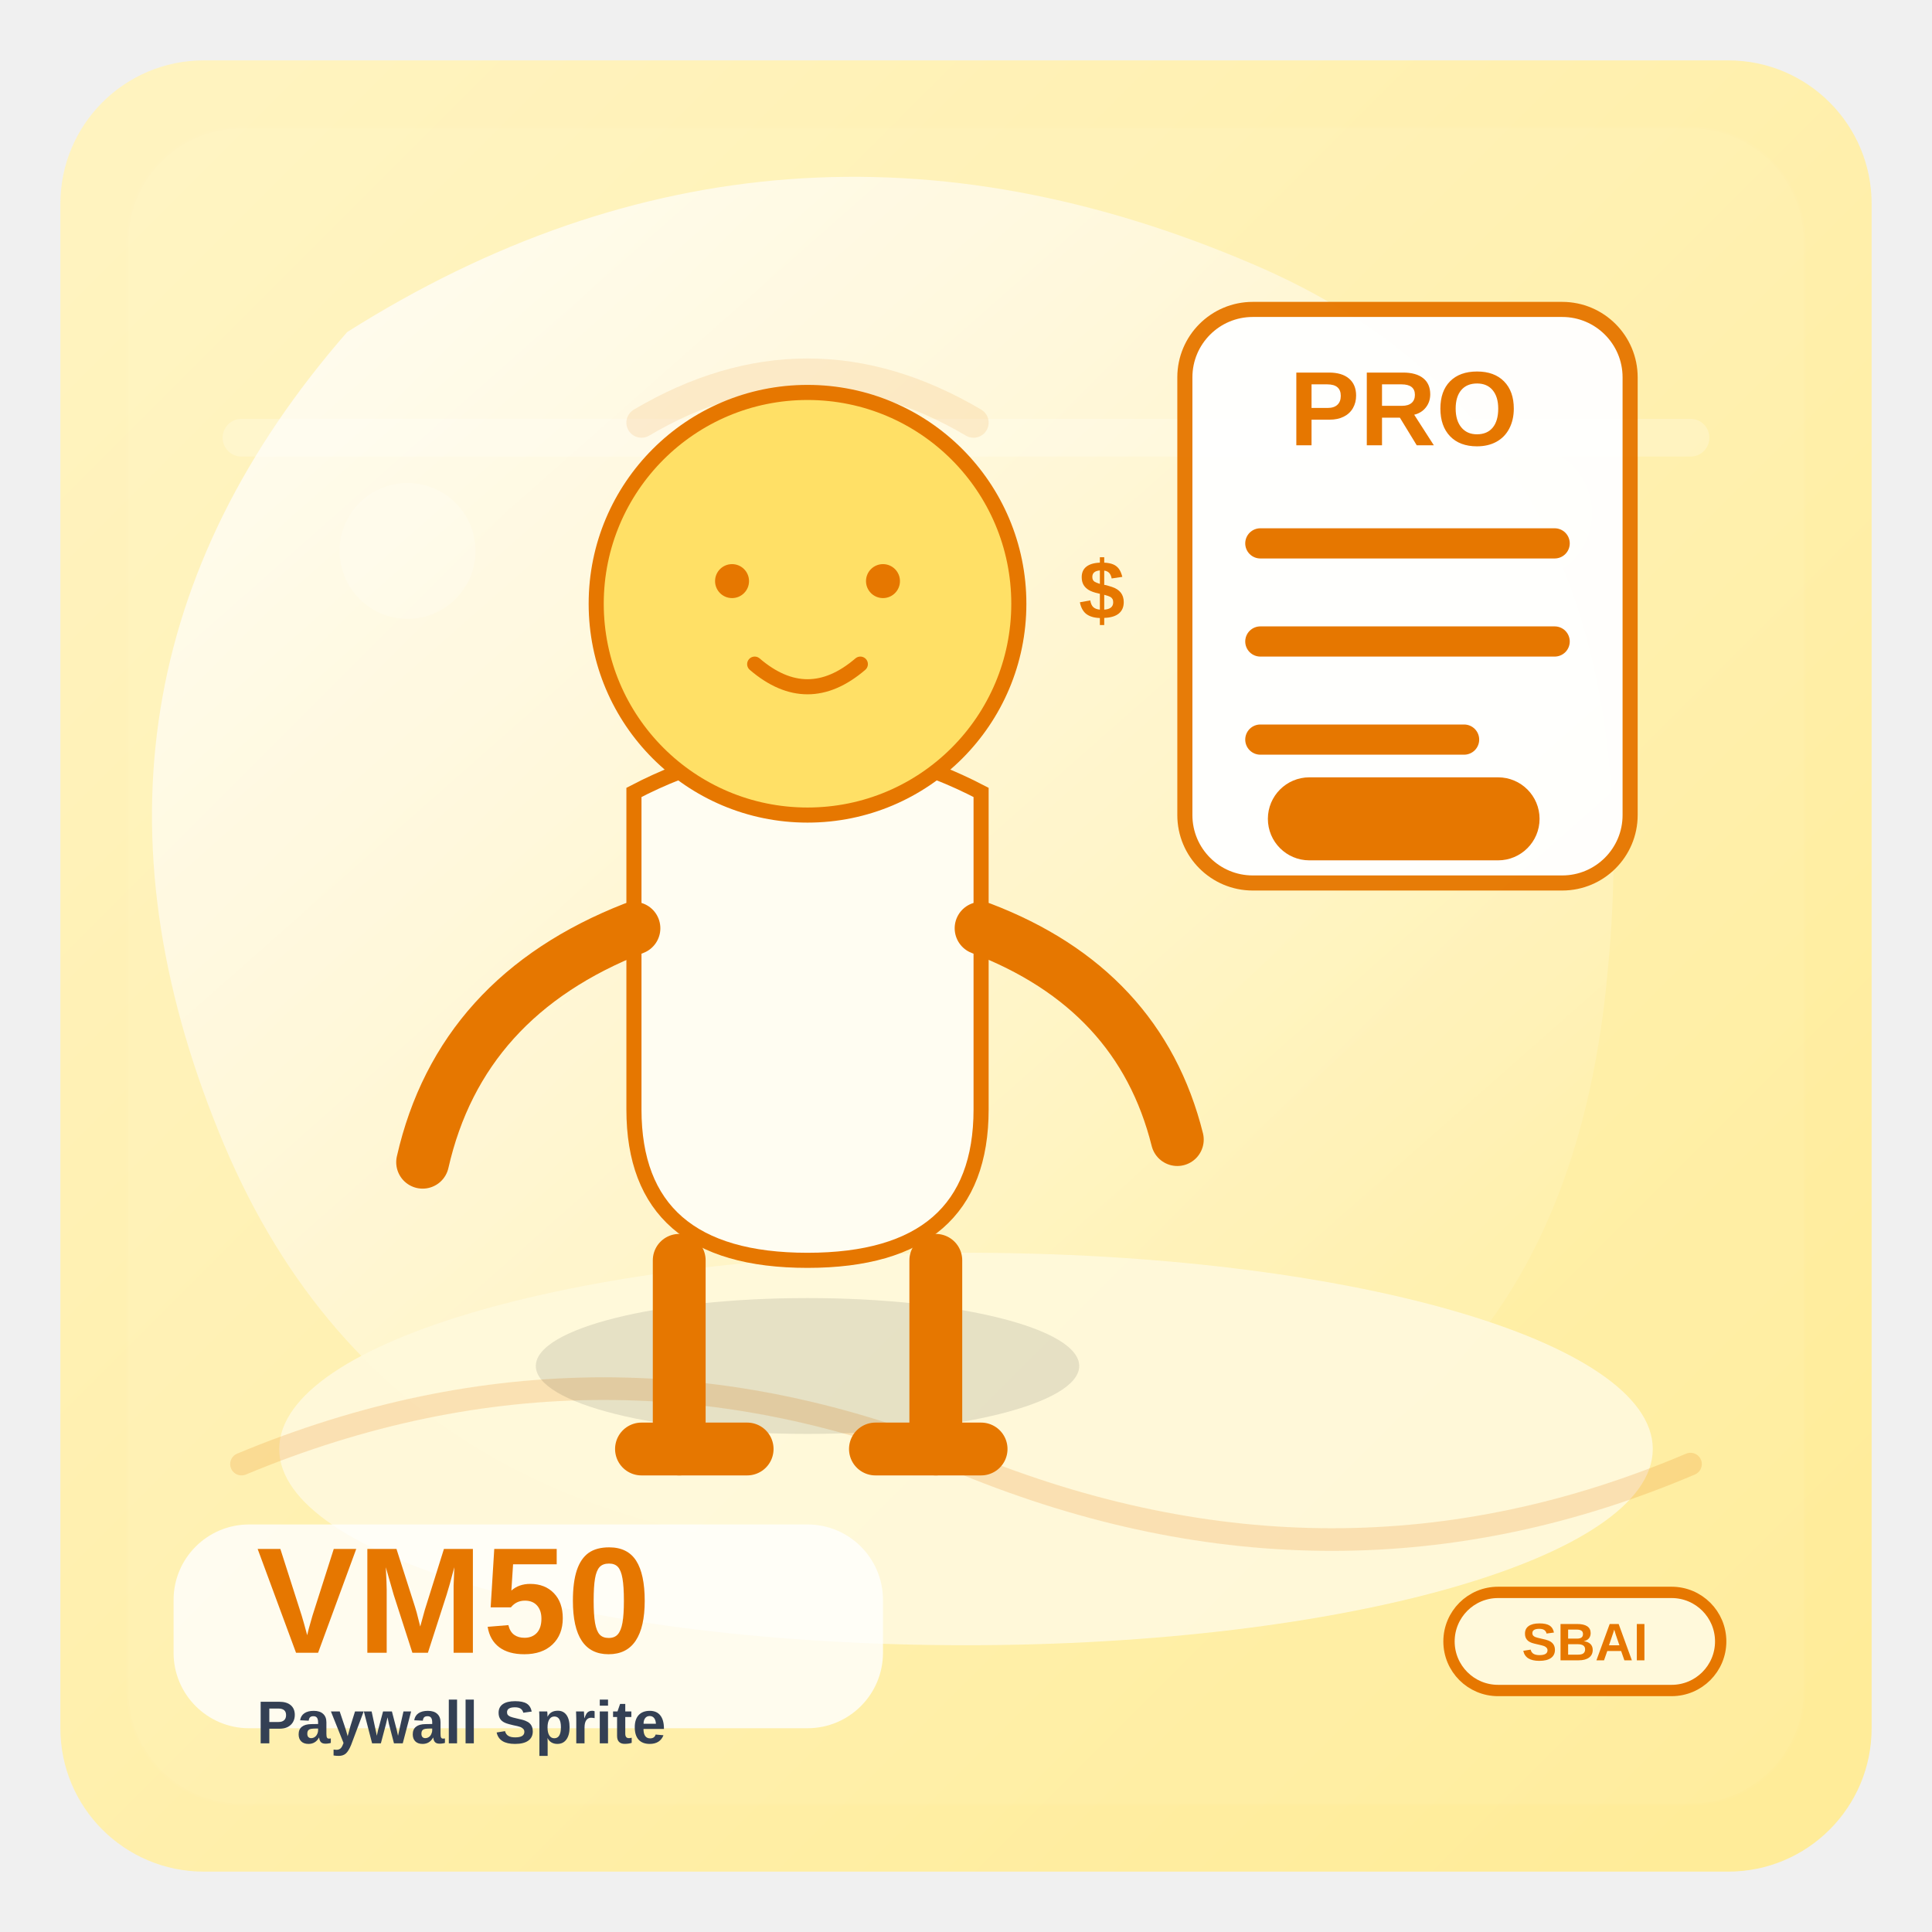
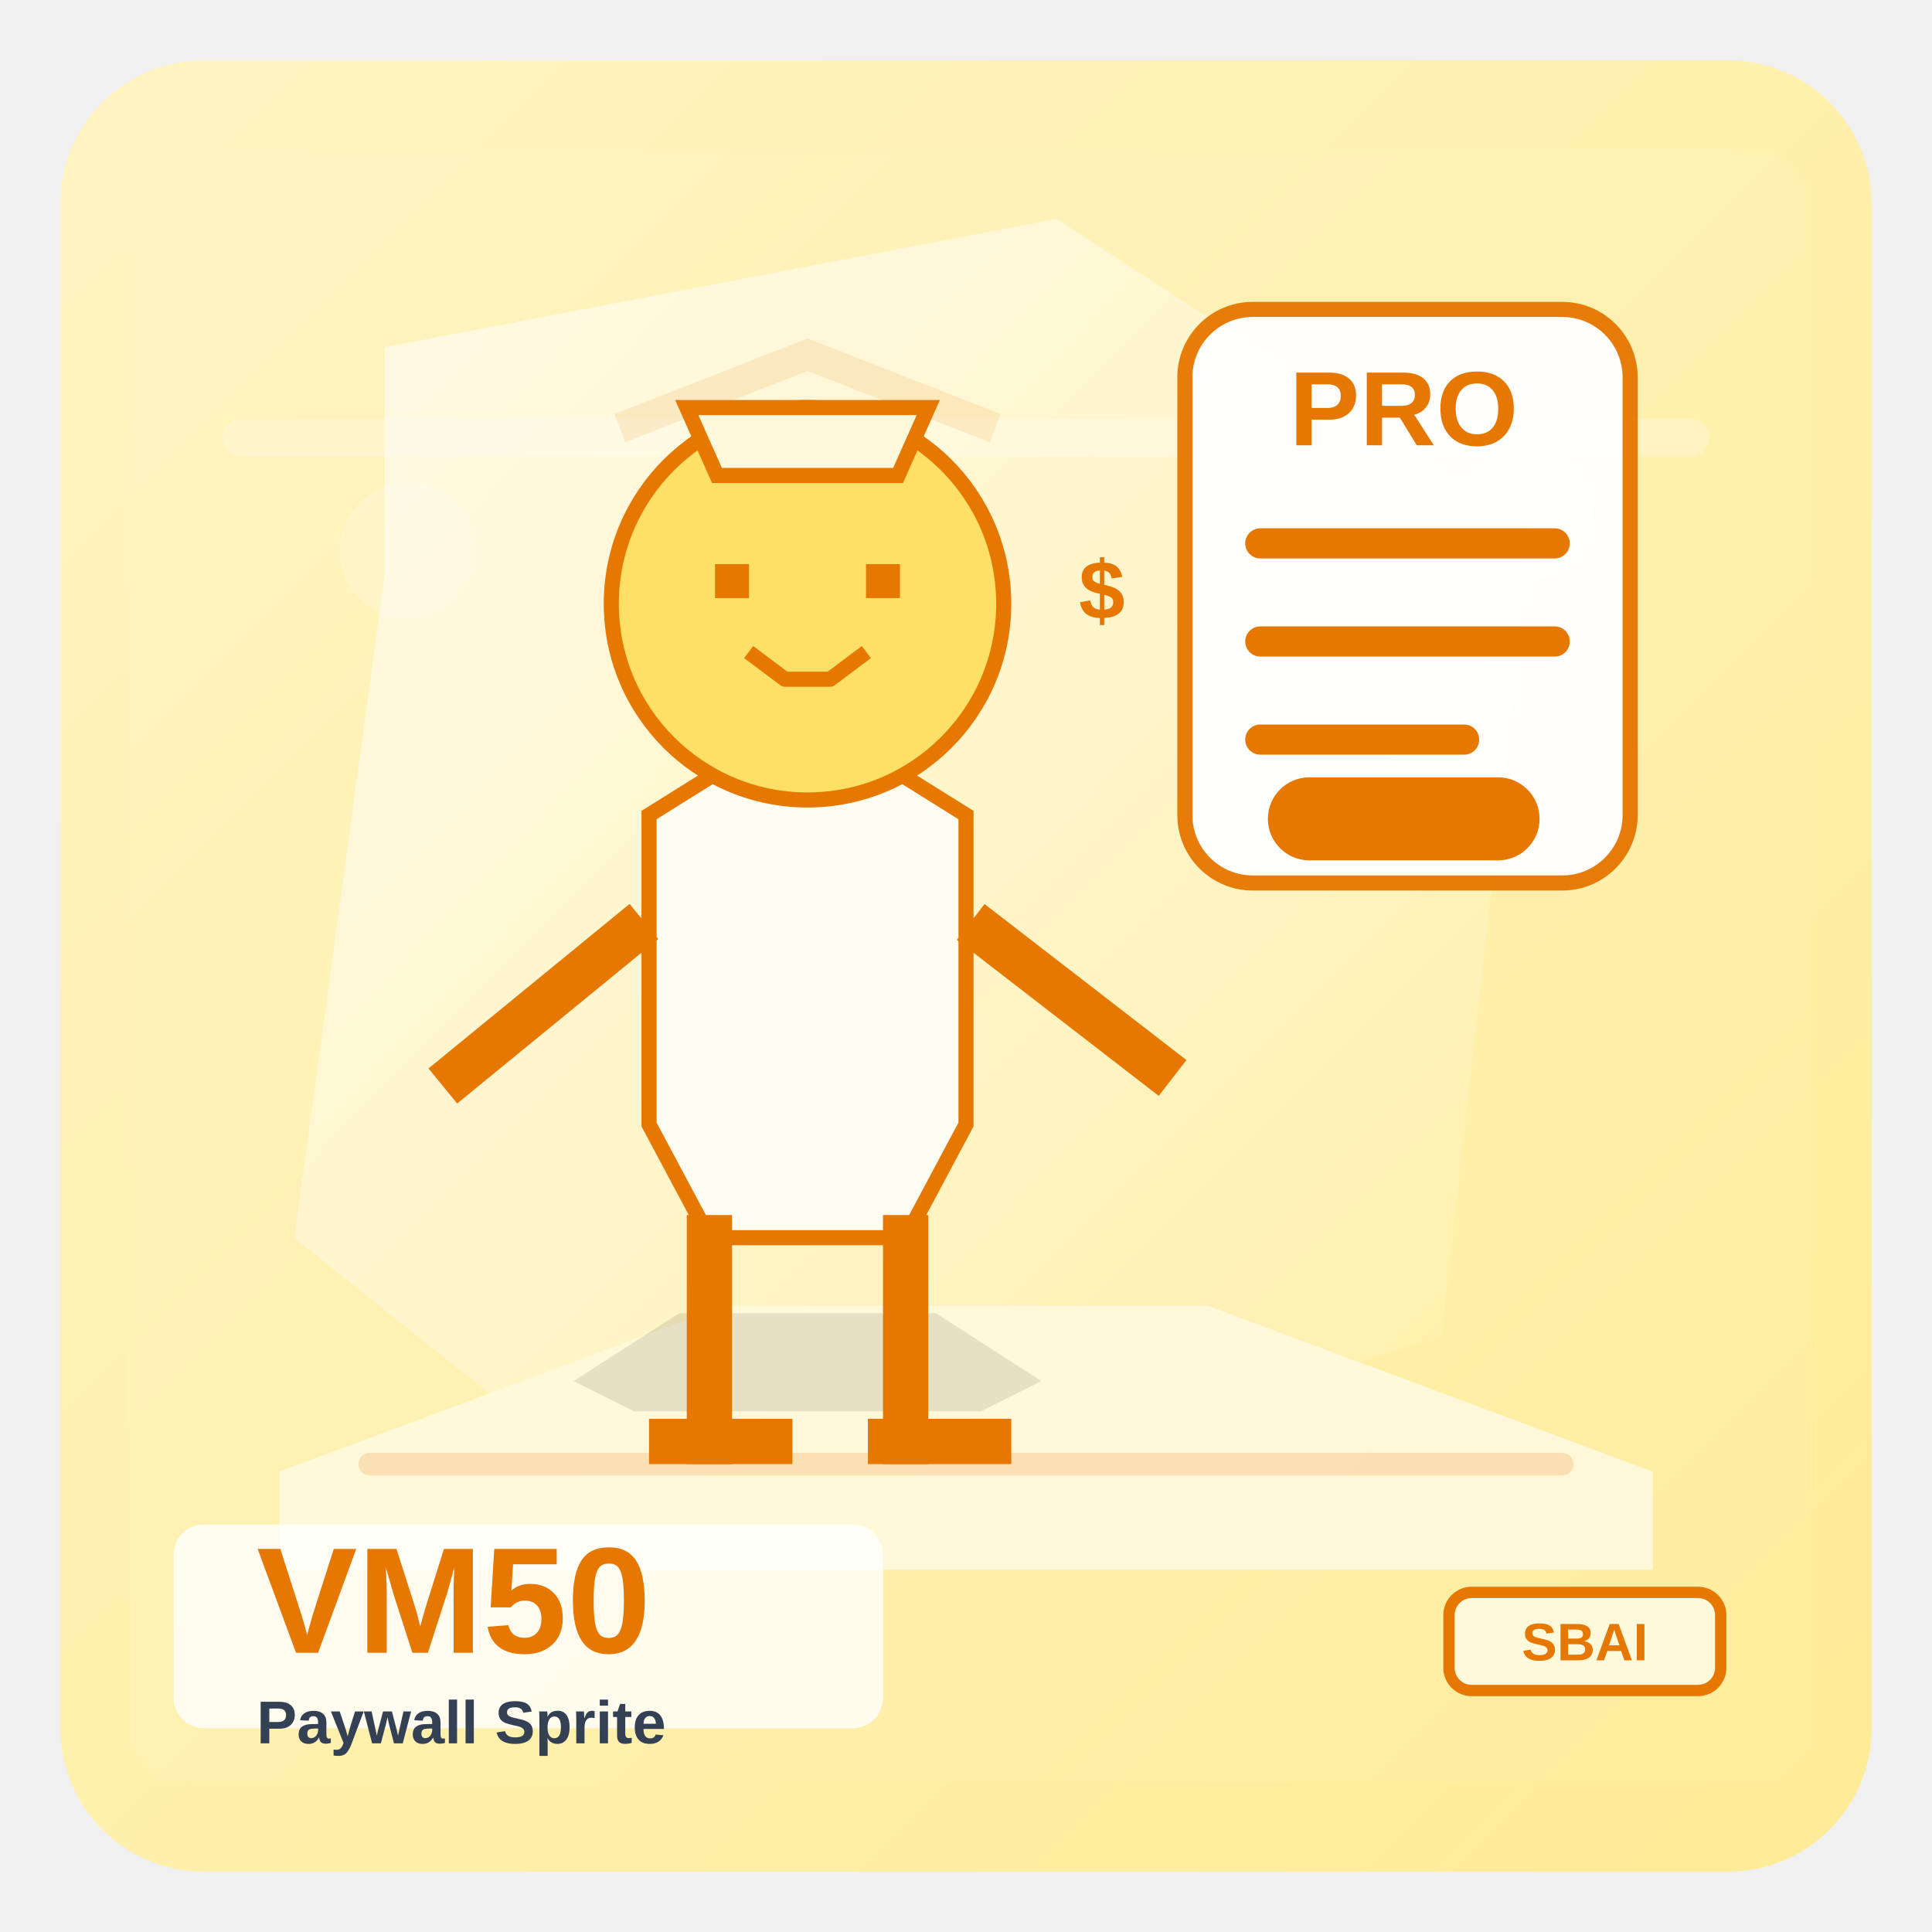
<svg xmlns="http://www.w3.org/2000/svg" width="512" height="512" viewBox="0 0 512 512" fill="none">
  <defs>
    <linearGradient id="bg" x1="44" y1="44" x2="468" y2="468" gradientUnits="userSpaceOnUse">
      <stop offset="0" stop-color="#FFF3BF" />
      <stop offset="1" stop-color="#FFEC99" />
    </linearGradient>
-     <linearGradient id="light" x1="110" y1="62" x2="366" y2="352" gradientUnits="userSpaceOnUse">
-       <stop offset="0" stop-color="#FFFFFF" stop-opacity="0.72" />
-       <stop offset="1" stop-color="#FFFFFF" stop-opacity="0.1" />
+     <linearGradient id="light" x1="96" y1="72" x2="388" y2="352" gradientUnits="userSpaceOnUse">
+       <stop offset="0" stop-color="#FFFFFF" stop-opacity="0.58" />
+       <stop offset="1" stop-color="#FFFFFF" stop-opacity="0.08" />
    </linearGradient>
  </defs>
  <rect x="16" y="16" width="480" height="480" rx="38" fill="url(#bg)" />
-   <path d="M92 88 q114 -72 240 -18 q108 46 94 188 q-14 152 -178 154 q-144 2 -190 -112 q-48 -118 34 -212z" fill="url(#light)" />
-   <rect x="34" y="34" width="444" height="444" rx="30" fill="#FFFFFF" opacity="0.05" stroke="#FFFFFF" stroke-opacity="0.4" />
+   <path d="M102 92 l178 -34 l126 82 l-24 214 l-194 62 l-110 -88 l24 -176z" fill="url(#light)" />
+   <path d="M42 40 h428 l10 10 v412 l-10 10 h-428 l-8 -10 v-412z" fill="#FFFFFF" opacity="0.05" stroke="#FFFFFF" stroke-opacity="0.4" />
  <path d="M64 116 h384" stroke="#FFFFFF" stroke-width="10" stroke-linecap="round" opacity="0.22" />
  <circle cx="108" cy="146" r="18" fill="#FFFFFF" opacity="0.18" />
  <circle cx="404" cy="136" r="18" fill="#FFFFFF" opacity="0.18" />
-   <ellipse cx="256" cy="384" rx="182" ry="52" fill="#FFF9DB" opacity="0.96" />
-   <path d="M64 388 q96 -40 192 0 q98 40 192 0" fill="none" stroke="#E67700" stroke-width="6" opacity="0.18" stroke-linecap="round" />
+   <path d="M74 390 l118 -44 h128 l118 44 v26 h-364z" fill="#FFF9DB" opacity="0.96" />
+   <path d="M98 388 h316" fill="none" stroke="#E67700" stroke-width="6" opacity="0.18" stroke-linecap="round" />
  <g>
-     <ellipse cx="214" cy="362" rx="72" ry="18" fill="#000000" opacity="0.1" />
-     <path d="M168 210 q46 -24 92 0 v84 q0 40 -46 40 q-46 0 -46 -40z" fill="#FFFDF2" stroke="#E67700" stroke-width="4" />
-     <path d="M180 334 v50 M248 334 v50" fill="none" stroke="#E67700" stroke-width="14" stroke-linecap="round" />
-     <path d="M168 246 q-46 18 -56 62" fill="none" stroke="#E67700" stroke-width="14" stroke-linecap="round" />
-     <path d="M260 246 q42 16 52 56" fill="none" stroke="#E67700" stroke-width="14" stroke-linecap="round" />
-     <path d="M170 384 h28 M232 384 h28" fill="none" stroke="#E67700" stroke-width="14" stroke-linecap="round" />
-     <circle cx="214" cy="160" r="56" fill="#FFE066" stroke="#E67700" stroke-width="4" />
+     <path d="M152 366 l28 -18 h68 l28 18 l-16 8 h-92z" fill="#000000" opacity="0.1" />
+     <path d="M172 216 l32 -20 h20 l32 20 v82 l-16 30 h-52 l-16 -30z" fill="#FFFDF2" stroke="#E67700" stroke-width="4" stroke-linejoin="miter" />
+     <path d="M188 328 v54 M240 328 v54" fill="none" stroke="#E67700" stroke-width="12" stroke-linecap="square" />
+     <path d="M166 248 l-44 36 M262 248 l44 34" fill="none" stroke="#E67700" stroke-width="12" stroke-linecap="square" />
+     <path d="M178 382 h26 M236 382 h26" fill="none" stroke="#E67700" stroke-width="12" stroke-linecap="square" />
+     <circle cx="214" cy="160" r="52" fill="#FFE066" stroke="#E67700" stroke-width="4" />
+     <path d="M182 108 h64 l-8 18 h-48z" fill="#FFF9DB" stroke="#E67700" stroke-width="4" />
    <g transform="translate(214 154)">
      <g fill="#E67700" stroke="#E67700">
-         <circle cx="-20" cy="0" r="4" />
-         <circle cx="20" cy="0" r="4" />
-         <path d="M-14 22 q14 12 28 0" fill="none" stroke-width="4" stroke-linecap="round" />
+         <rect x="-24" y="-4" width="8" height="8" />
+         <rect x="16" y="-4" width="8" height="8" />
+         <path d="M-14 20 l8 6 h12 l8 -6" fill="none" stroke-width="4" stroke-linecap="square" stroke-linejoin="round" />
      </g>
    </g>
-     <path d="M170 112 q44 -26 88 0" fill="none" stroke="#E67700" stroke-width="8" stroke-linecap="round" opacity="0.12" />
+     <path d="M168 112 l46 -18 l46 18" fill="none" stroke="#E67700" stroke-width="8" stroke-linecap="square" opacity="0.12" />
    <text x="292" y="164" fill="#E67700" fill-opacity="1.0" font-family="Avenir Next,Segoe UI,Arial,sans-serif" font-size="22" font-weight="900" text-anchor="middle">$</text>
  </g>
  <g>
    <rect x="314" y="82" width="118" height="152" rx="18" fill="#FFFFFF" opacity="0.96" stroke="#E67700" stroke-width="4" />
    <text x="372" y="118" fill="#E67700" fill-opacity="1.0" font-family="Avenir Next,Segoe UI,Arial,sans-serif" font-size="28" font-weight="900" text-anchor="middle">PRO</text>
    <path d="M334 144 h78 M334 170 h78 M334 196 h54" stroke="#E67700" stroke-width="8" stroke-linecap="round" />
    <rect x="336" y="206" width="72" height="22" rx="11" fill="#E67700" />
  </g>
-   <rect x="46" y="404" width="188" height="54" rx="20" fill="#FFFFFF" opacity="0.8" />
+   <rect x="46" y="404" width="188" height="54" rx="8" fill="#FFFFFF" opacity="0.8" />
  <text x="68" y="438" fill="#E67700" fill-opacity="1.0" font-family="Avenir Next,Segoe UI,Arial,sans-serif" font-size="40" font-weight="900" text-anchor="start">VM50</text>
  <text x="68" y="462" fill="#344054" fill-opacity="1.0" font-family="Avenir Next,Segoe UI,Arial,sans-serif" font-size="16" font-weight="700" text-anchor="start">Paywall Sprite</text>
-   <rect x="384" y="422" width="72" height="26" rx="13" fill="#FFF9DB" stroke="#E67700" stroke-width="3" />
+   <rect x="384" y="422" width="72" height="26" rx="6" fill="#FFF9DB" stroke="#E67700" stroke-width="3" />
  <text x="420" y="440" fill="#E67700" fill-opacity="1.0" font-family="Avenir Next,Segoe UI,Arial,sans-serif" font-size="14" font-weight="900" text-anchor="middle">SBAI</text>
</svg>
